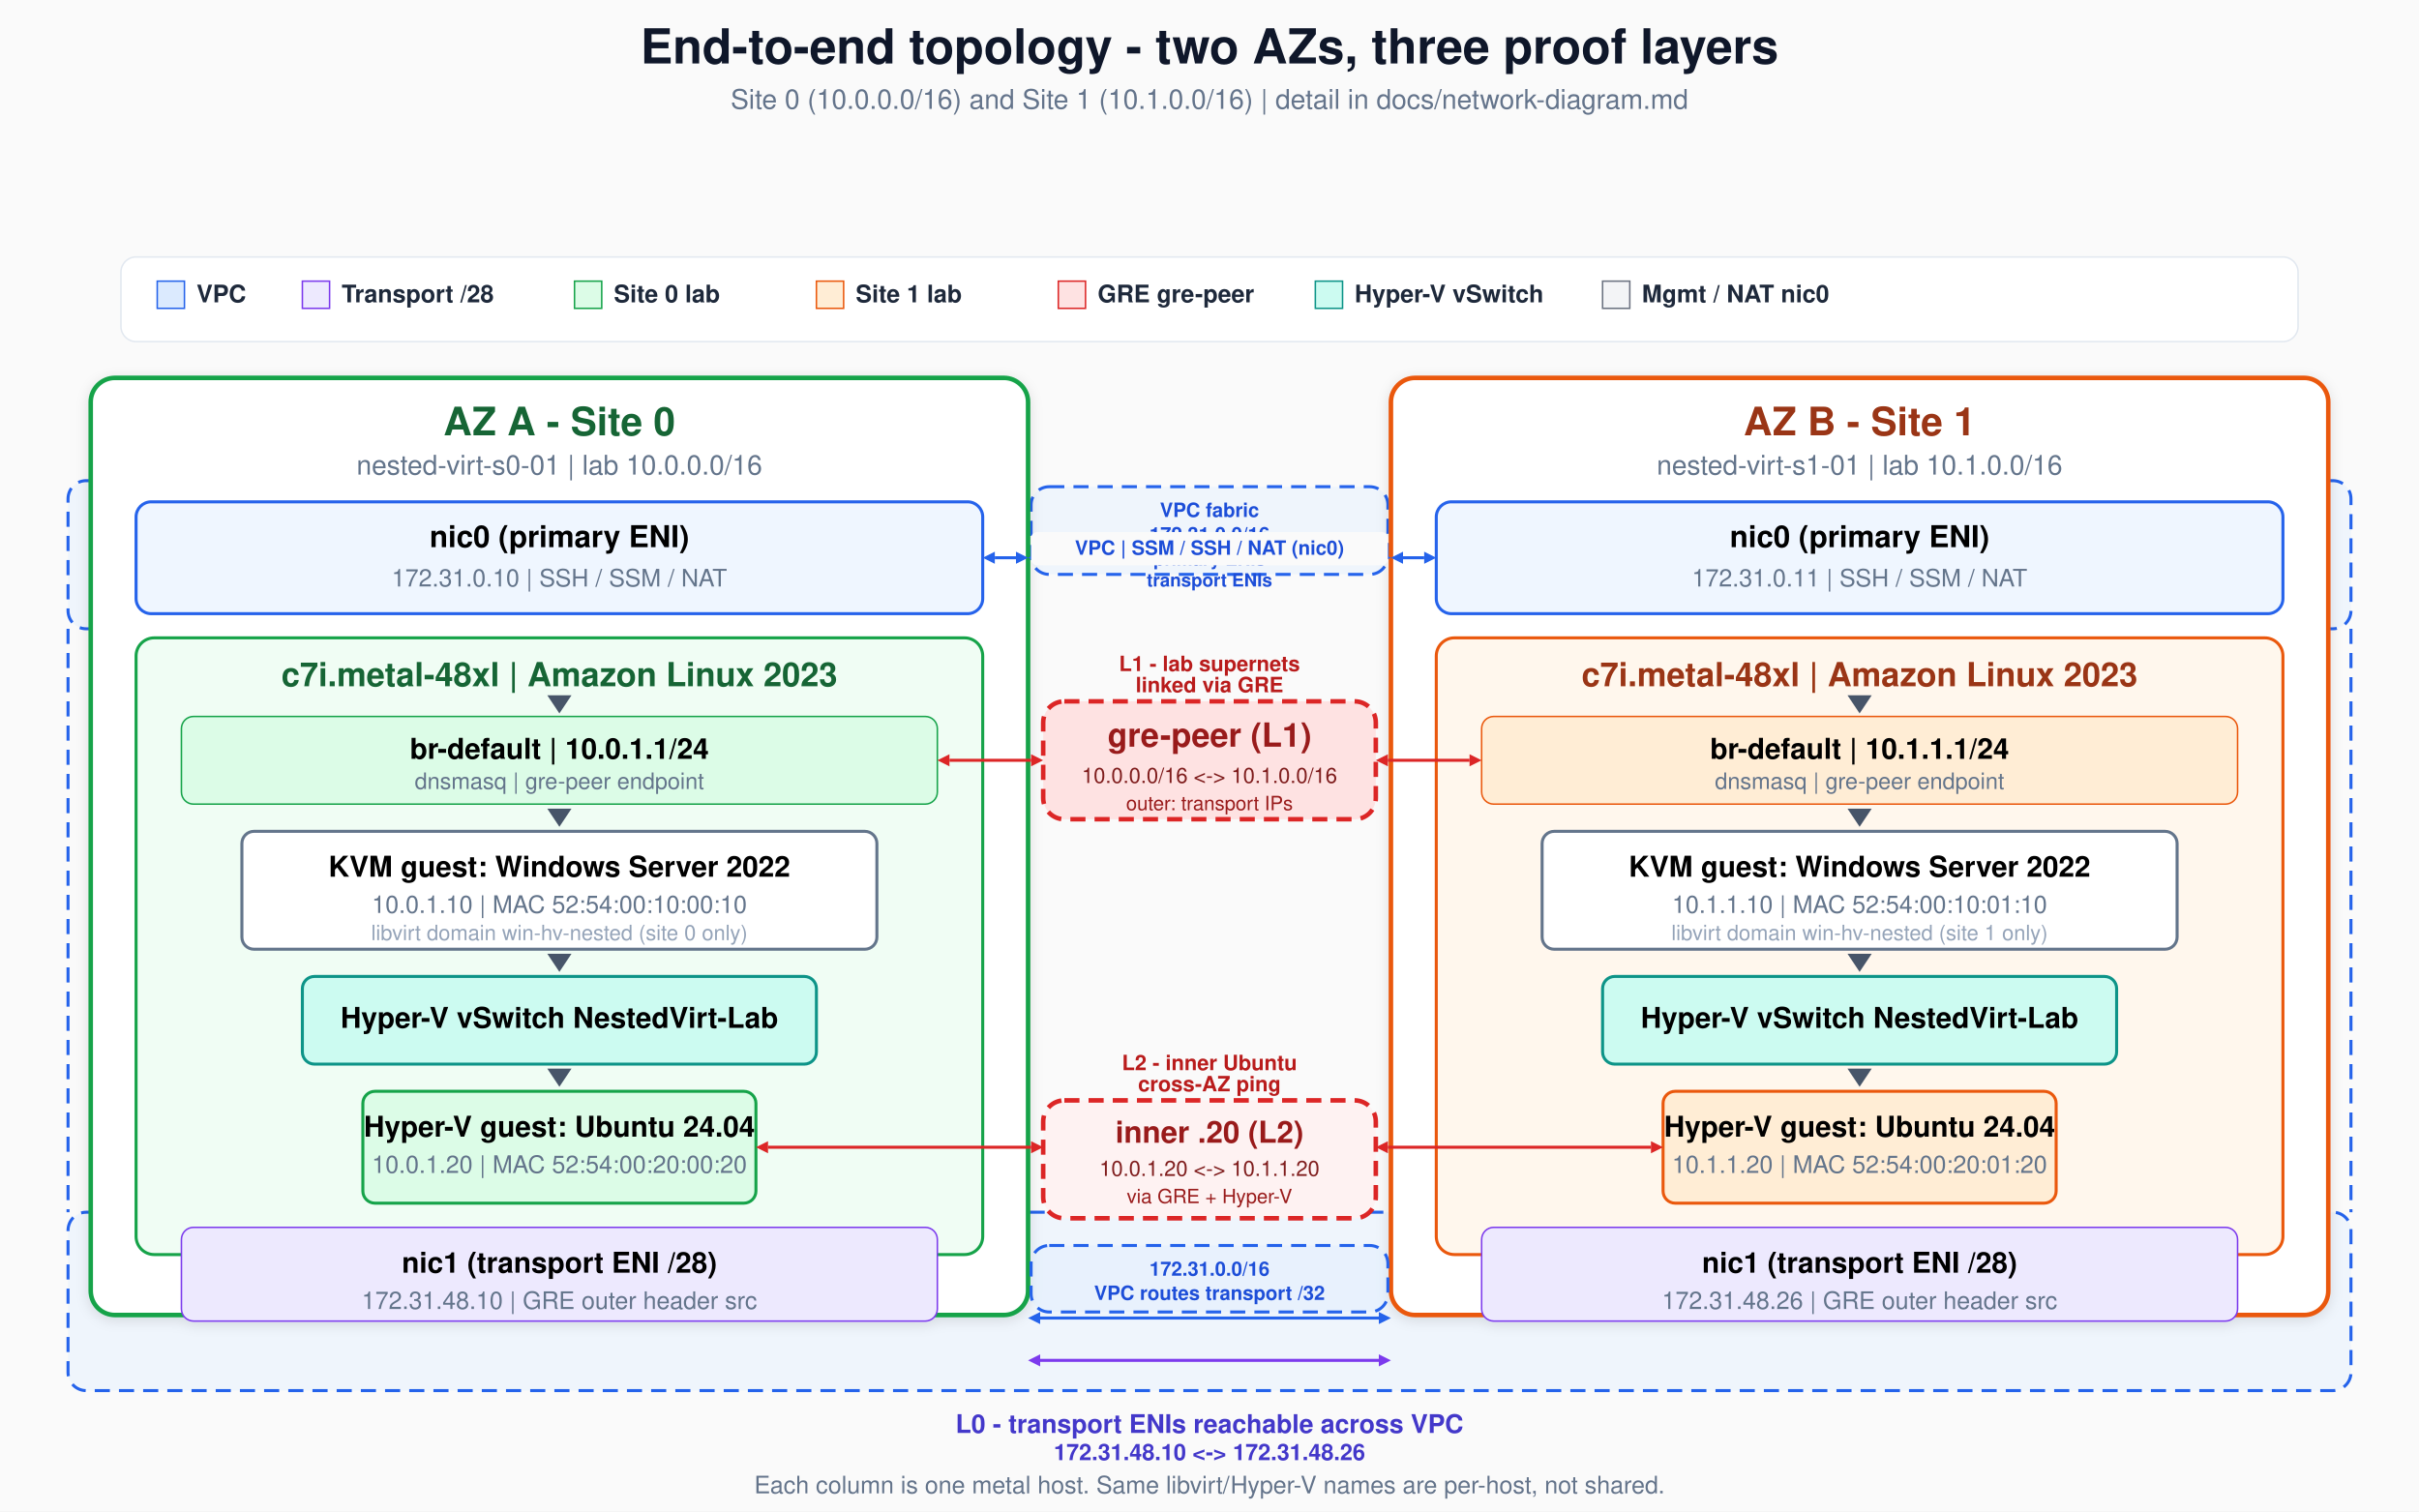
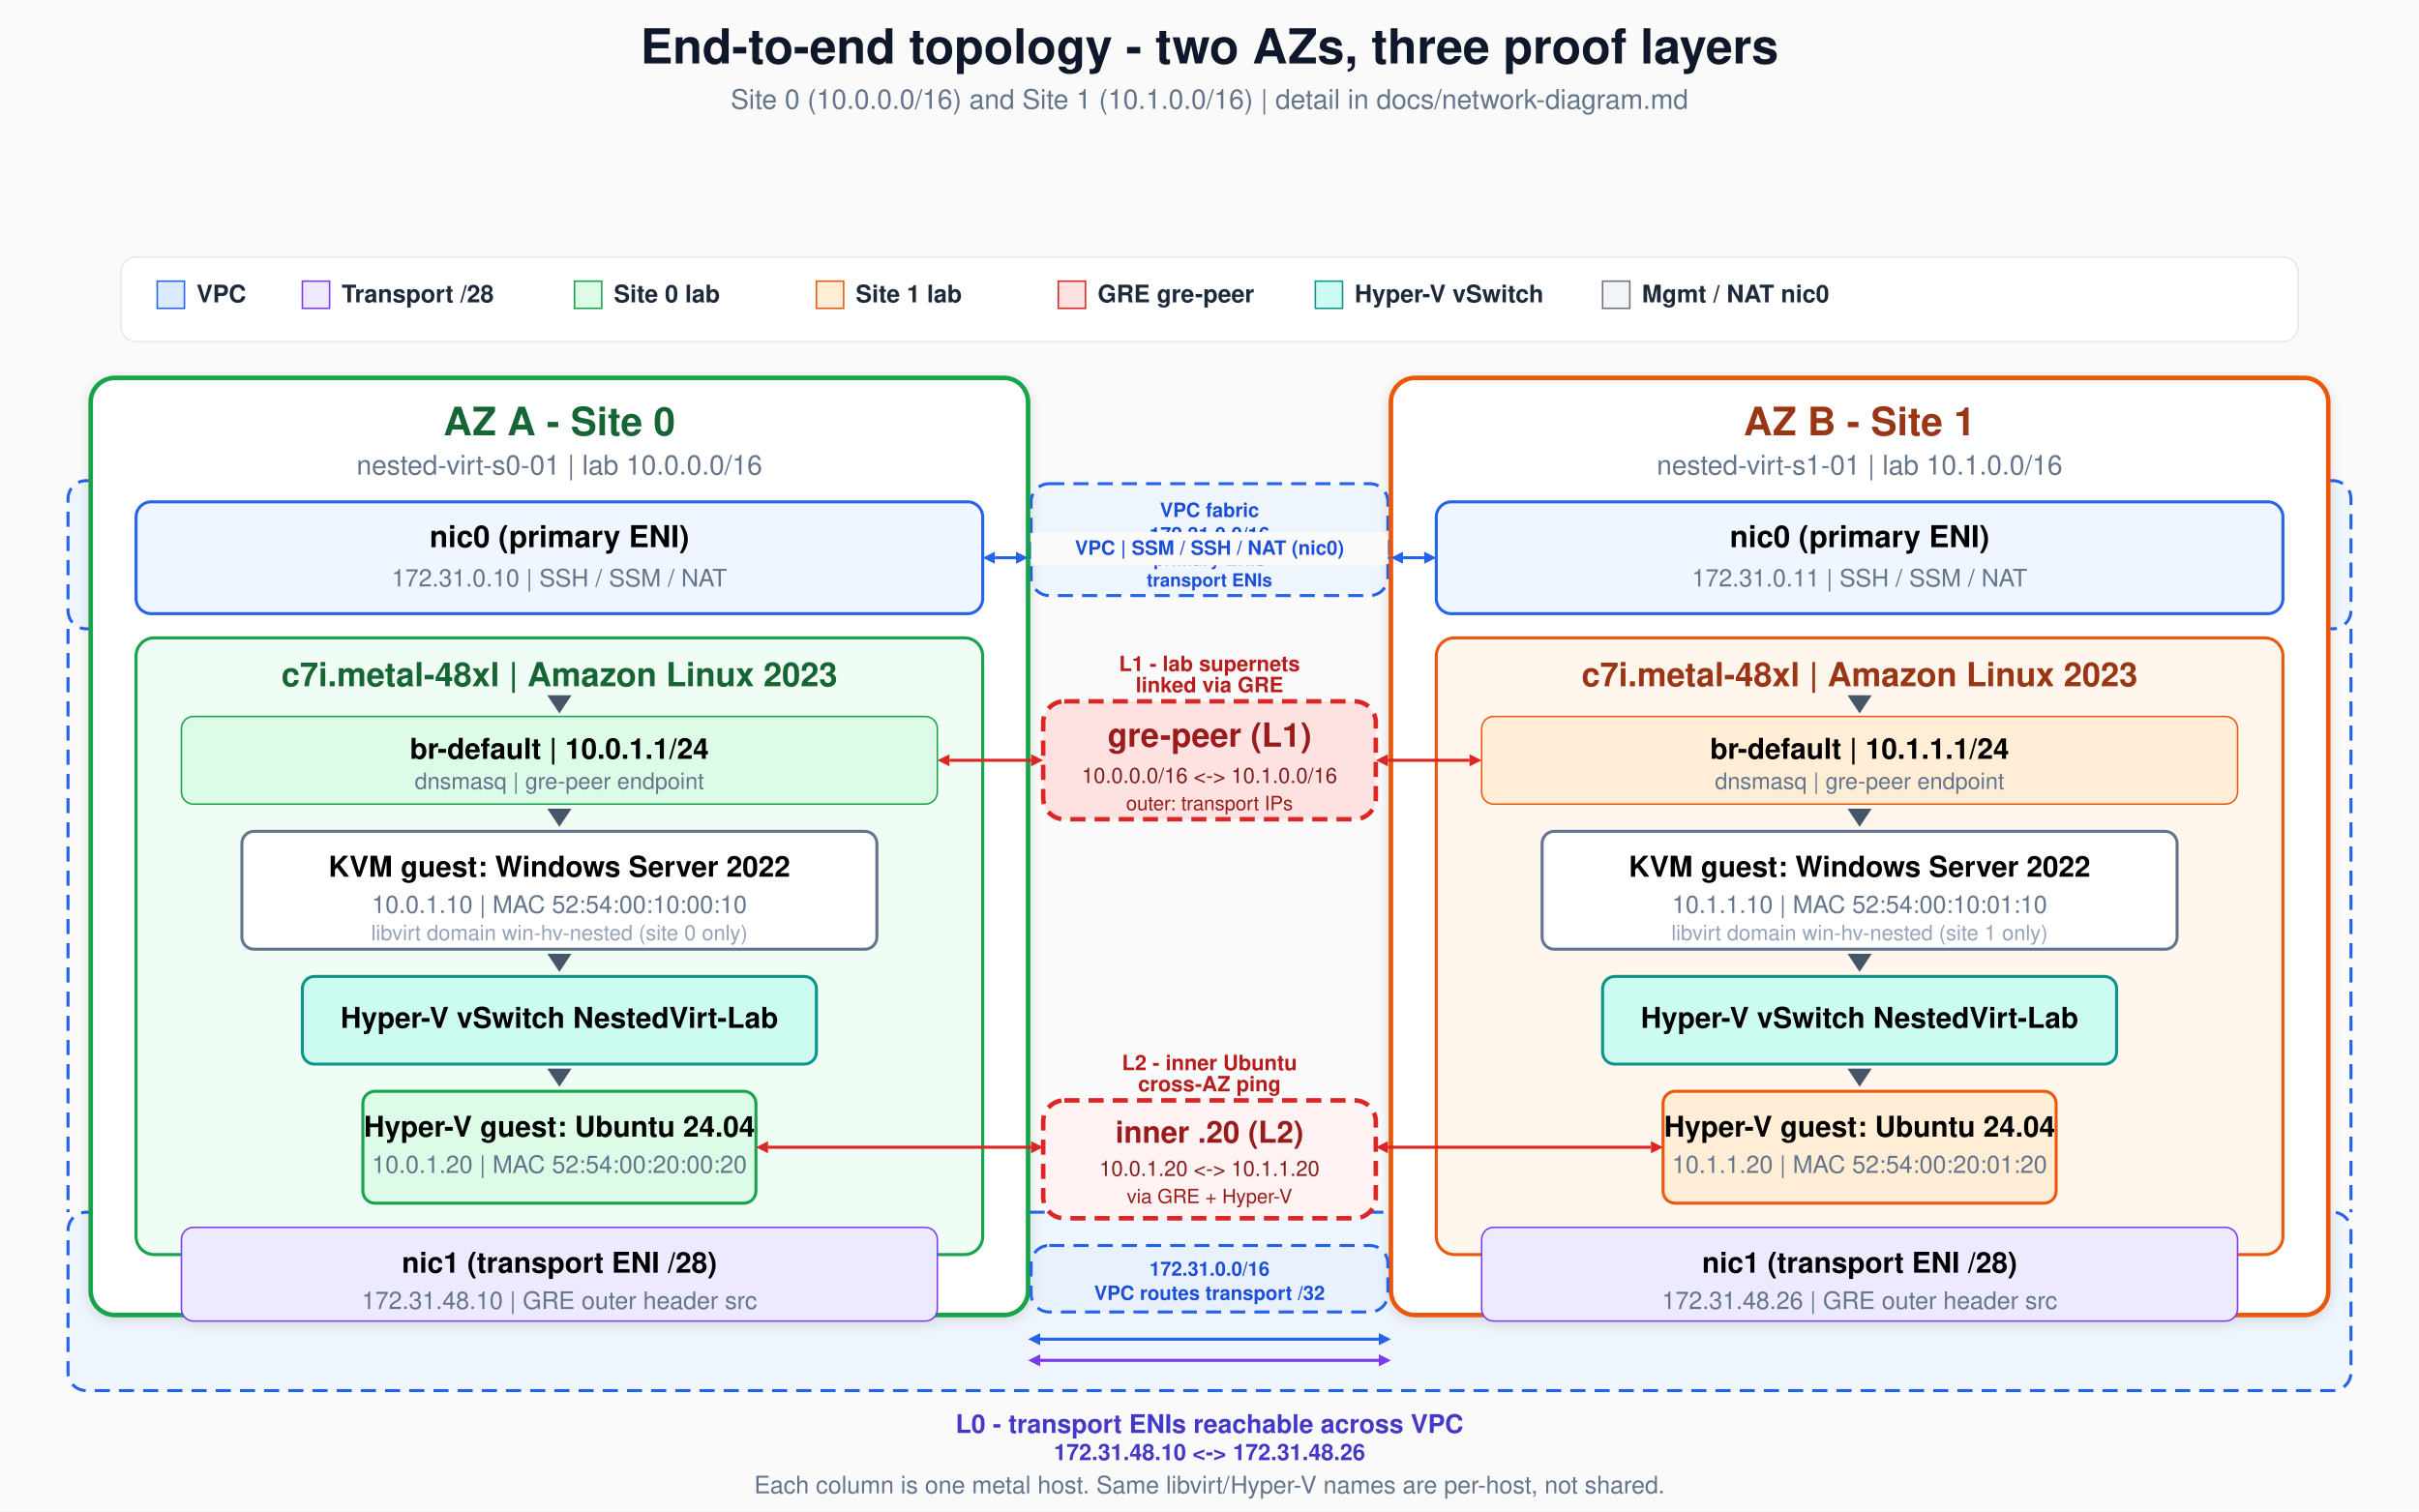
<svg xmlns="http://www.w3.org/2000/svg" viewBox="0 0 1600 1000" font-family="Segoe UI, Helvetica, Arial, sans-serif">
  <defs>
    <marker id="arrow-red-border-left" markerWidth="8" markerHeight="8" refX="8" refY="4" orient="auto" markerUnits="userSpaceOnUse">
      <path d="M8,0 L0,4 L8,8 Z" fill="#dc2626" />
    </marker>
    <marker id="arrow-red-border-right" markerWidth="8" markerHeight="8" refX="0" refY="4" orient="auto" markerUnits="userSpaceOnUse">
      <path d="M0,0 L8,4 L0,8 Z" fill="#dc2626" />
    </marker>
    <marker id="arrow-blue-border-left" markerWidth="8" markerHeight="8" refX="8" refY="4" orient="auto" markerUnits="userSpaceOnUse">
      <path d="M8,0 L0,4 L8,8 Z" fill="#2563eb" />
    </marker>
    <marker id="arrow-blue-border-right" markerWidth="8" markerHeight="8" refX="0" refY="4" orient="auto" markerUnits="userSpaceOnUse">
      <path d="M0,0 L8,4 L0,8 Z" fill="#2563eb" />
    </marker>
    <marker id="arrow-purple-border-left" markerWidth="8" markerHeight="8" refX="8" refY="4" orient="auto" markerUnits="userSpaceOnUse">
      <path d="M8,0 L0,4 L8,8 Z" fill="#7c3aed" />
    </marker>
    <marker id="arrow-purple-border-right" markerWidth="8" markerHeight="8" refX="0" refY="4" orient="auto" markerUnits="userSpaceOnUse">
      <path d="M0,0 L8,4 L0,8 Z" fill="#7c3aed" />
    </marker>
    <filter id="shadow" x="-2%" y="-2%" width="104%" height="104%">
      <feDropShadow dx="0" dy="2" stdDeviation="4" flood-opacity="0.12" />
    </filter>
  </defs>
  <rect width="1600" height="1000" fill="#fafafa" />
  <text x="800" y="42" text-anchor="middle" font-size="32" font-weight="700" fill="#0f172a">End-to-end topology - two AZs, three proof layers</text>
  <text x="800" y="72" text-anchor="middle" font-size="18" fill="#64748b">Site 0 (10.0.0.0/16) and Site 1 (10.1.0.0/16) | detail in docs/network-diagram.md</text>
  <g transform="translate(80,170)">
    <rect x="0" y="0" width="1440" height="56" rx="10" fill="#ffffff" stroke="#e2e8f0" />
    <g font-size="16" font-weight="600">
      <rect x="24" y="16" width="18" height="18" fill="#dbeafe" stroke="#2563eb" />
      <text x="50" y="30" fill="#1e293b">VPC</text>
      <rect x="120" y="16" width="18" height="18" fill="#ede9fe" stroke="#7c3aed" />
      <text x="146" y="30" fill="#1e293b">Transport /28</text>
      <rect x="300" y="16" width="18" height="18" fill="#dcfce7" stroke="#16a34a" />
      <text x="326" y="30" fill="#1e293b">Site 0 lab</text>
      <rect x="460" y="16" width="18" height="18" fill="#ffedd5" stroke="#ea580c" />
      <text x="486" y="30" fill="#1e293b">Site 1 lab</text>
      <rect x="620" y="16" width="18" height="18" fill="#fee2e2" stroke="#dc2626" />
      <text x="646" y="30" fill="#1e293b">GRE gre-peer</text>
      <rect x="790" y="16" width="18" height="18" fill="#ccfbf1" stroke="#0d9488" />
      <text x="816" y="30" fill="#1e293b">Hyper-V vSwitch</text>
      <rect x="980" y="16" width="18" height="18" fill="#f3f4f6" stroke="#6b7280" />
      <text x="1006" y="30" fill="#1e293b">Mgmt / NAT nic0</text>
    </g>
  </g>
  <rect x="45" y="318" width="635" height="98" rx="12" fill="#dbeafe" fill-opacity="0.35" stroke="#2563eb" stroke-width="2" stroke-dasharray="10 6" />
  <rect x="920" y="318" width="635" height="98" rx="12" fill="#dbeafe" fill-opacity="0.35" stroke="#2563eb" stroke-width="2" stroke-dasharray="10 6" />
  <rect x="45" y="802" width="1510" height="118" rx="12" fill="#dbeafe" fill-opacity="0.35" stroke="#2563eb" stroke-width="2" stroke-dasharray="10 6" />
  <line x1="45" y1="416" x2="45" y2="802" stroke="#2563eb" stroke-width="2" stroke-dasharray="10 6" />
  <line x1="1555" y1="416" x2="1555" y2="802" stroke="#2563eb" stroke-width="2" stroke-dasharray="10 6" />
-   <rect x="682" y="322" width="236" height="58" rx="12" fill="#dbeafe" fill-opacity="0.35" stroke="#2563eb" stroke-width="2" stroke-dasharray="10 6" />
+   <rect x="682" y="320" width="236" height="74" rx="12" fill="#dbeafe" fill-opacity="0.35" stroke="#2563eb" stroke-width="2" stroke-dasharray="10 6" />
  <text x="800" y="342" text-anchor="middle" font-size="13" font-weight="700" fill="#1d4ed8">VPC fabric</text>
  <text x="800" y="358" text-anchor="middle" font-size="13" font-weight="700" fill="#1d4ed8">172.31.0.0/16</text>
  <text x="800" y="374" text-anchor="middle" font-size="12" font-weight="600" fill="#1d4ed8">primary ENIs</text>
  <text x="800" y="388" text-anchor="middle" font-size="12" font-weight="600" fill="#1d4ed8">transport ENIs</text>
  <rect x="682" y="430" width="236" height="30" rx="4" fill="#fafafa" />
  <text x="800" y="444" text-anchor="middle" font-size="14" font-weight="700" fill="#b91c1c">L1 - lab supernets</text>
  <text x="800" y="458" text-anchor="middle" font-size="14" font-weight="700" fill="#b91c1c">linked via GRE</text>
  <g transform="translate(690, 464)">
    <rect x="0" y="0" width="220" height="78" rx="14" fill="#fee2e2" stroke="#dc2626" stroke-width="3" stroke-dasharray="10 6" />
    <text x="110" y="30" text-anchor="middle" font-size="22" font-weight="700" fill="#991b1b">gre-peer (L1)</text>
    <text x="110" y="54" text-anchor="middle" font-size="14" fill="#7f1d1d">10.0.0.0/16 &lt;-&gt; 10.1.0.0/16</text>
    <text x="110" y="72" text-anchor="middle" font-size="13" fill="#991b1b">outer: transport IPs</text>
  </g>
  <rect x="682" y="694" width="236" height="30" rx="4" fill="#fafafa" />
  <text x="800" y="708" text-anchor="middle" font-size="14" font-weight="700" fill="#b91c1c">L2 - inner Ubuntu</text>
  <text x="800" y="722" text-anchor="middle" font-size="14" font-weight="700" fill="#b91c1c">cross-AZ ping</text>
  <g transform="translate(690, 728)">
    <rect x="0" y="0" width="220" height="78" rx="14" fill="#fef2f2" stroke="#dc2626" stroke-width="3" stroke-dasharray="10 6" />
    <text x="110" y="28" text-anchor="middle" font-size="20" font-weight="700" fill="#991b1b">inner .20 (L2)</text>
    <text x="110" y="50" text-anchor="middle" font-size="14" fill="#7f1d1d">10.0.1.20 &lt;-&gt; 10.1.1.20</text>
    <text x="110" y="68" text-anchor="middle" font-size="13" fill="#991b1b">via GRE + Hyper-V</text>
  </g>
  <g transform="translate(60,250)" filter="url(#shadow)">
    <rect x="0" y="0" width="620" height="620" rx="16" fill="#ffffff" stroke="#16a34a" stroke-width="3" />
    <text x="310" y="38" text-anchor="middle" font-size="26" font-weight="700" fill="#166534">AZ A - Site 0</text>
    <text x="310" y="64" text-anchor="middle" font-size="18" fill="#64748b">nested-virt-s0-01 | lab 10.0.0.0/16</text>
    <rect x="30" y="82" width="560" height="74" rx="10" fill="#eff6ff" stroke="#2563eb" stroke-width="2" />
    <text x="310" y="112" text-anchor="middle" font-size="20" font-weight="600">nic0 (primary ENI)</text>
    <text x="310" y="138" text-anchor="middle" font-size="16" fill="#64748b">172.31.0.10 | SSH / SSM / NAT</text>
    <rect x="30" y="172" width="560" height="408" rx="12" fill="#f0fdf4" stroke="#16a34a" stroke-width="2" />
    <text x="310" y="204" text-anchor="middle" font-size="22" font-weight="700" fill="#166534">c7i.metal-48xl | Amazon Linux 2023</text>
    <rect x="60" y="224" width="500" height="58" rx="8" fill="#dcfce7" stroke="#16a34a" />
    <text x="310" y="252" text-anchor="middle" font-size="19" font-weight="600">br-default | 10.0.1.1/24</text>
    <text x="310" y="272" text-anchor="middle" font-size="15" fill="#64748b">dnsmasq | gre-peer endpoint</text>
    <rect x="100" y="300" width="420" height="78" rx="8" fill="#ffffff" stroke="#64748b" stroke-width="2" />
    <text x="310" y="330" text-anchor="middle" font-size="19" font-weight="600">KVM guest: Windows Server 2022</text>
    <text x="310" y="354" text-anchor="middle" font-size="16" fill="#64748b">10.0.1.10 | MAC 52:54:00:10:00:10</text>
    <text x="310" y="372" text-anchor="middle" font-size="14" fill="#94a3b8">libvirt domain win-hv-nested (site 0 only)</text>
    <rect x="140" y="396" width="340" height="58" rx="8" fill="#ccfbf1" stroke="#0d9488" stroke-width="2" />
    <text x="310" y="430" text-anchor="middle" font-size="19" font-weight="600">Hyper-V vSwitch NestedVirt-Lab</text>
    <rect x="180" y="472" width="260" height="74" rx="8" fill="#dcfce7" stroke="#16a34a" stroke-width="2" />
    <text x="310" y="502" text-anchor="middle" font-size="19" font-weight="700">Hyper-V guest: Ubuntu 24.04</text>
    <text x="310" y="526" text-anchor="middle" font-size="16" fill="#64748b">10.0.1.20 | MAC 52:54:00:20:00:20</text>
    <rect x="60" y="562" width="500" height="62" rx="8" fill="#ede9fe" stroke="#7c3aed" />
    <text x="310" y="592" text-anchor="middle" font-size="19" font-weight="600">nic1 (transport ENI /28)</text>
    <text x="310" y="616" text-anchor="middle" font-size="16" fill="#64748b">172.31.48.10 | GRE outer header src</text>
    <polygon points="302,210 318,210 310,222" fill="#475569" />
    <polygon points="302,285 318,285 310,297" fill="#475569" />
    <polygon points="302,381 318,381 310,393" fill="#475569" />
    <polygon points="302,457 318,457 310,469" fill="#475569" />
  </g>
  <g transform="translate(920,250)" filter="url(#shadow)">
    <rect x="0" y="0" width="620" height="620" rx="16" fill="#ffffff" stroke="#ea580c" stroke-width="3" />
    <text x="310" y="38" text-anchor="middle" font-size="26" font-weight="700" fill="#9a3412">AZ B - Site 1</text>
    <text x="310" y="64" text-anchor="middle" font-size="18" fill="#64748b">nested-virt-s1-01 | lab 10.1.0.0/16</text>
    <rect x="30" y="82" width="560" height="74" rx="10" fill="#eff6ff" stroke="#2563eb" stroke-width="2" />
    <text x="310" y="112" text-anchor="middle" font-size="20" font-weight="600">nic0 (primary ENI)</text>
    <text x="310" y="138" text-anchor="middle" font-size="16" fill="#64748b">172.31.0.11 | SSH / SSM / NAT</text>
    <rect x="30" y="172" width="560" height="408" rx="12" fill="#fff7ed" stroke="#ea580c" stroke-width="2" />
    <text x="310" y="204" text-anchor="middle" font-size="22" font-weight="700" fill="#9a3412">c7i.metal-48xl | Amazon Linux 2023</text>
    <rect x="60" y="224" width="500" height="58" rx="8" fill="#ffedd5" stroke="#ea580c" />
    <text x="310" y="252" text-anchor="middle" font-size="19" font-weight="600">br-default | 10.1.1.1/24</text>
    <text x="310" y="272" text-anchor="middle" font-size="15" fill="#64748b">dnsmasq | gre-peer endpoint</text>
    <rect x="100" y="300" width="420" height="78" rx="8" fill="#ffffff" stroke="#64748b" stroke-width="2" />
    <text x="310" y="330" text-anchor="middle" font-size="19" font-weight="600">KVM guest: Windows Server 2022</text>
    <text x="310" y="354" text-anchor="middle" font-size="16" fill="#64748b">10.1.1.10 | MAC 52:54:00:10:01:10</text>
    <text x="310" y="372" text-anchor="middle" font-size="14" fill="#94a3b8">libvirt domain win-hv-nested (site 1 only)</text>
    <rect x="140" y="396" width="340" height="58" rx="8" fill="#ccfbf1" stroke="#0d9488" stroke-width="2" />
    <text x="310" y="430" text-anchor="middle" font-size="19" font-weight="600">Hyper-V vSwitch NestedVirt-Lab</text>
    <rect x="180" y="472" width="260" height="74" rx="8" fill="#ffedd5" stroke="#ea580c" stroke-width="2" />
    <text x="310" y="502" text-anchor="middle" font-size="19" font-weight="700">Hyper-V guest: Ubuntu 24.04</text>
    <text x="310" y="526" text-anchor="middle" font-size="16" fill="#64748b">10.1.1.20 | MAC 52:54:00:20:01:20</text>
    <rect x="60" y="562" width="500" height="62" rx="8" fill="#ede9fe" stroke="#7c3aed" />
    <text x="310" y="592" text-anchor="middle" font-size="19" font-weight="600">nic1 (transport ENI /28)</text>
    <text x="310" y="616" text-anchor="middle" font-size="16" fill="#64748b">172.31.48.26 | GRE outer header src</text>
    <polygon points="302,210 318,210 310,222" fill="#475569" />
    <polygon points="302,285 318,285 310,297" fill="#475569" />
    <polygon points="302,381 318,381 310,393" fill="#475569" />
    <polygon points="302,457 318,457 310,469" fill="#475569" />
  </g>
  <line x1="658" y1="369" x2="672" y2="369" stroke="#2563eb" stroke-width="2" marker-start="url(#arrow-blue-border-left)" marker-end="url(#arrow-blue-border-right)" />
  <line x1="688" y1="369" x2="912" y2="369" stroke="#2563eb" stroke-width="2" marker-start="url(#arrow-blue-border-left)" marker-end="url(#arrow-blue-border-right)" />
  <line x1="928" y1="369" x2="942" y2="369" stroke="#2563eb" stroke-width="2" marker-start="url(#arrow-blue-border-left)" marker-end="url(#arrow-blue-border-right)" />
  <rect x="682" y="352" width="236" height="22" rx="4" fill="#fafafa" />
  <text x="800" y="367" text-anchor="middle" font-size="13" font-weight="700" fill="#1d4ed8">VPC | SSM / SSH / NAT (nic0)</text>
  <line x1="628" y1="503" x2="682" y2="503" stroke="#dc2626" stroke-width="2" marker-start="url(#arrow-red-border-left)" marker-end="url(#arrow-red-border-right)" />
  <line x1="918" y1="503" x2="972" y2="503" stroke="#dc2626" stroke-width="2" marker-start="url(#arrow-red-border-left)" marker-end="url(#arrow-red-border-right)" />
  <line x1="508" y1="759" x2="682" y2="759" stroke="#dc2626" stroke-width="2" marker-start="url(#arrow-red-border-left)" marker-end="url(#arrow-red-border-right)" />
  <line x1="918" y1="759" x2="1092" y2="759" stroke="#dc2626" stroke-width="2" marker-start="url(#arrow-red-border-left)" marker-end="url(#arrow-red-border-right)" />
-   <line x1="688" y1="872" x2="912" y2="872" stroke="#2563eb" stroke-width="2" marker-start="url(#arrow-blue-border-left)" marker-end="url(#arrow-blue-border-right)" />
+   <line x1="688" y1="886" x2="912" y2="886" stroke="#2563eb" stroke-width="2" marker-start="url(#arrow-blue-border-left)" marker-end="url(#arrow-blue-border-right)" />
  <rect x="682" y="824" width="236" height="44" rx="12" fill="#dbeafe" fill-opacity="0.35" stroke="#2563eb" stroke-width="2" stroke-dasharray="10 6" />
  <text x="800" y="844" text-anchor="middle" font-size="13" font-weight="700" fill="#1d4ed8">172.31.0.0/16</text>
  <text x="800" y="860" text-anchor="middle" font-size="13" font-weight="700" fill="#1d4ed8">VPC routes transport /32</text>
  <line x1="688" y1="900" x2="912" y2="900" stroke="#7c3aed" stroke-width="2" marker-start="url(#arrow-purple-border-left)" marker-end="url(#arrow-purple-border-right)" />
  <text x="800" y="948" text-anchor="middle" font-size="17" font-weight="700" fill="#4338ca">L0 - transport ENIs reachable across VPC</text>
  <text x="800" y="966" text-anchor="middle" font-size="15" font-weight="600" fill="#4338ca">172.31.48.10 &lt;-&gt; 172.31.48.26</text>
  <text x="800" y="988" text-anchor="middle" font-size="16" fill="#64748b">Each column is one metal host. Same libvirt/Hyper-V names are per-host, not shared.</text>
</svg>
